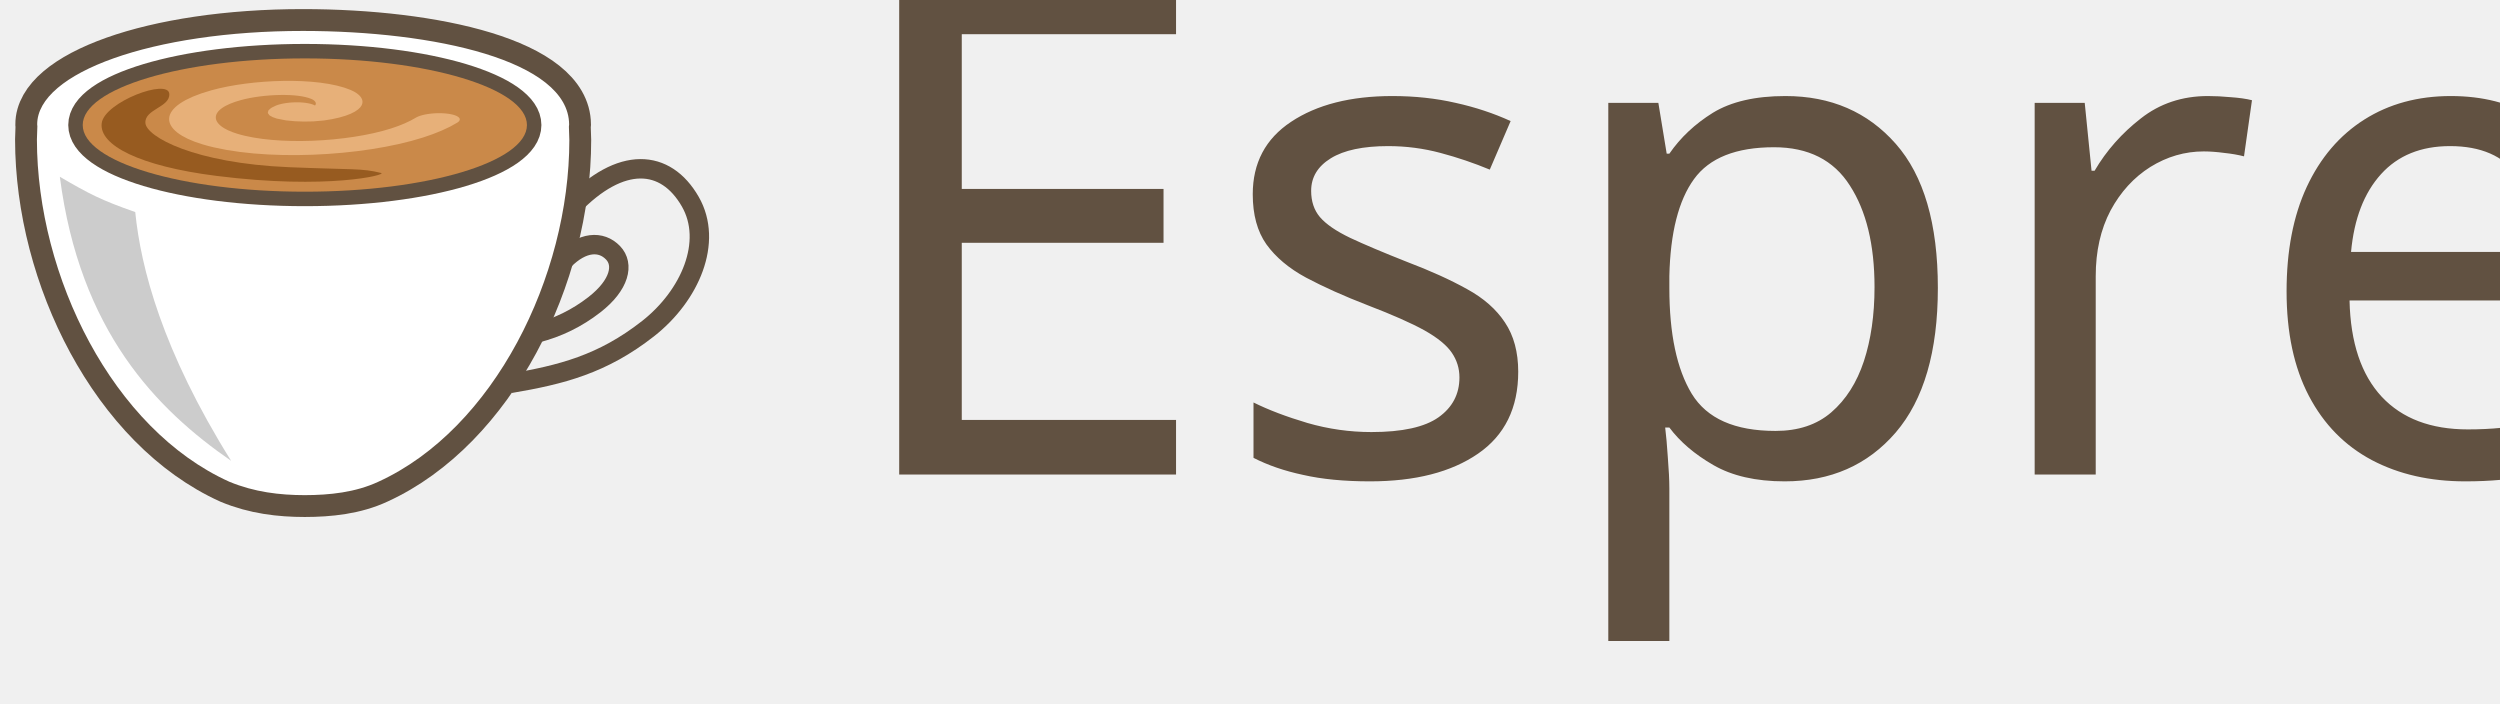
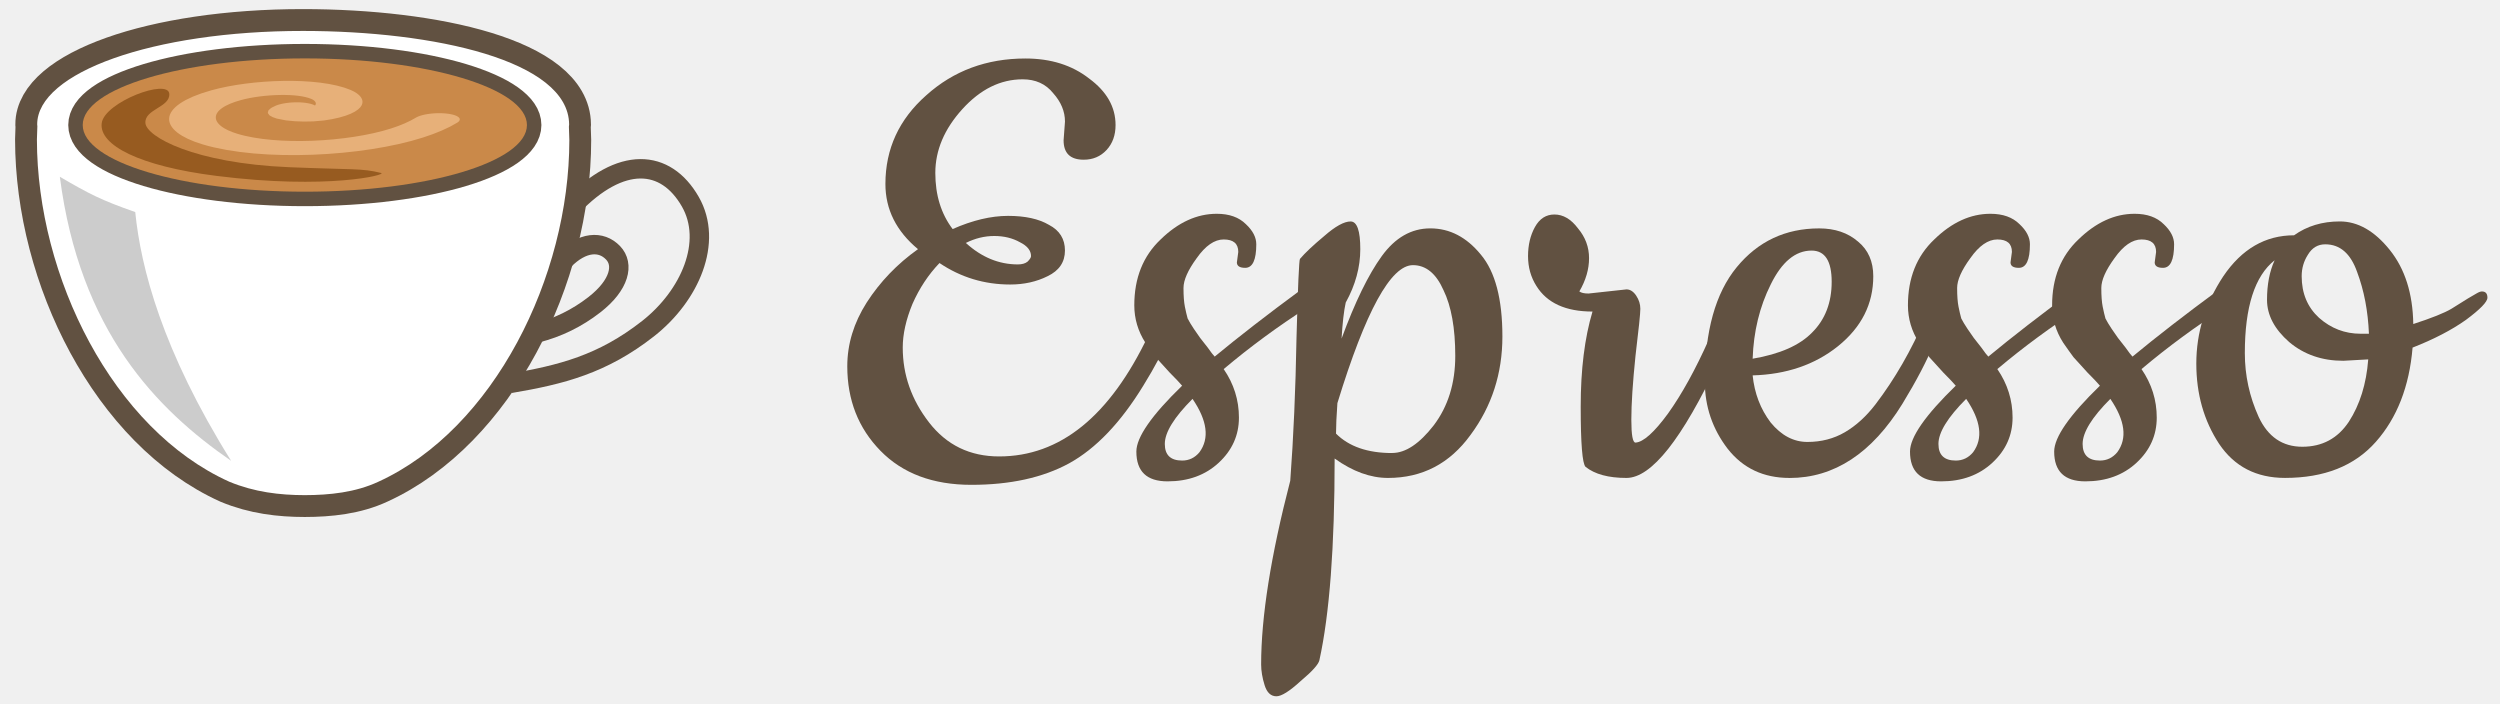
<svg xmlns="http://www.w3.org/2000/svg" width="103mm" height="29mm" viewBox="0 0 103 29" version="1.1" id="svg5">
  <defs id="defs2" />
  <g id="layer1">
-     <text xml:space="preserve" style="font-style:normal;font-weight:normal;font-size:28.56px;line-height:1.25;font-family:sans-serif;letter-spacing:0px;word-spacing:0px;fill:#615141;fill-opacity:1;stroke:none;stroke-width:0.714" x="34.281" y="19.548" id="text236">
-       <tspan id="tspan234" style="font-style:normal;font-variant:normal;font-weight:normal;font-stretch:normal;font-family:Cookie;-inkscape-font-specification:Cookie;fill:#615141;fill-opacity:1;stroke-width:0.714" x="34.281" y="19.548">Espresso</tspan>
-     </text>
+     <g aria-label="Espresso" id="text236" style="font-size:28.56px;line-height:1.25;letter-spacing:0px;word-spacing:0px;fill:#615141;stroke-width:0.714">
+       <path d="m 42.478,10.551 q 0,-0.343 -0.457,-0.571 -0.457,-0.257 -1.057,-0.257 -0.6,0 -1.171,0.286 0.971,0.885 2.142,0.885 0.257,0 0.4,-0.114 0.143,-0.143 0.143,-0.228 z m 1.342,-4.77 0.057,-0.771 q 0,-0.628 -0.486,-1.171 -0.457,-0.571 -1.257,-0.571 -1.371,0 -2.485,1.228 -1.114,1.228 -1.114,2.628 0,1.371 0.714,2.313 1.228,-0.543 2.285,-0.543 1.057,0 1.685,0.371 0.657,0.343 0.657,1.057 0,0.714 -0.714,1.057 -0.685,0.343 -1.542,0.343 -1.599,0 -2.913,-0.885 -0.685,0.714 -1.114,1.685 -0.4,0.971 -0.4,1.799 0,1.685 1.085,3.085 1.085,1.399 2.885,1.399 3.77,0 6.14,-4.97 0.8,-1.628 1,-1.628 0.228,0 0.228,0.228 0,1.142 -1.428,3.456 -1.399,2.285 -3.056,3.199 -1.628,0.885 -4.027,0.885 -2.371,0 -3.741,-1.399 -1.371,-1.399 -1.371,-3.484 0,-1.371 0.8,-2.628 0.828,-1.285 2.113,-2.199 -1.342,-1.114 -1.342,-2.685 0,-2.171 1.685,-3.656 1.685,-1.514 4.084,-1.514 1.571,0 2.628,0.828 1.085,0.8 1.085,1.914 0,0.628 -0.371,1.028 -0.371,0.4 -0.942,0.4 -0.828,0 -0.828,-0.8 z" style="font-family:Cookie;-inkscape-font-specification:Cookie" id="path299" />
+       <path d="m 50.96,10.808 0.057,-0.428 q 0,-0.514 -0.6,-0.514 -0.571,0 -1.114,0.771 -0.543,0.743 -0.543,1.228 0,0.486 0.057,0.771 0.057,0.286 0.114,0.486 0.086,0.171 0.257,0.428 0.171,0.257 0.257,0.371 l 0.314,0.4 q 0.2,0.286 0.286,0.371 1.485,-1.228 3.541,-2.742 0.114,-0.086 0.257,-0.086 0.286,0 0.286,0.314 0,0.314 -0.257,0.486 -1.828,1.171 -3.456,2.542 0.628,0.914 0.628,1.999 0,1.085 -0.828,1.856 -0.828,0.771 -2.113,0.771 -1.285,0 -1.285,-1.228 0,-0.885 1.885,-2.713 -0.143,-0.171 -0.514,-0.543 -0.371,-0.4 -0.571,-0.628 -0.171,-0.228 -0.428,-0.6 -0.457,-0.714 -0.457,-1.542 0,-1.685 1.085,-2.713 1.085,-1.057 2.313,-1.057 0.771,0 1.2,0.428 0.428,0.4 0.428,0.828 0,0.971 -0.457,0.971 -0.343,0 -0.343,-0.228 z m -1.828,5.626 q -1.142,1.142 -1.142,1.856 0,0.685 0.714,0.685 0.428,0 0.714,-0.343 0.628,-0.857 -0.286,-2.199 z" style="font-family:Cookie;-inkscape-font-specification:Cookie" id="path301" />
+       <path d="m 53.559,10.666 q 0.314,-0.371 1,-0.942 0.685,-0.6 1.085,-0.6 0.4,0 0.4,1.142 0,1.114 -0.6,2.199 -0.114,0.514 -0.171,1.485 0.828,-2.256 1.657,-3.399 0.828,-1.142 1.999,-1.142 1.2,0 2.085,1.085 0.885,1.057 0.885,3.37 0,2.285 -1.314,4.056 -1.285,1.771 -3.399,1.771 -1.085,0 -2.199,-0.8 0,5.455 -0.628,8.311 -0.057,0.257 -0.771,0.857 -0.685,0.628 -1,0.628 -0.343,0 -0.486,-0.457 -0.143,-0.457 -0.143,-0.857 0,-2.942 1.2,-7.569 0.2,-2.685 0.257,-5.883 0.086,-3.199 0.143,-3.256 z m 3.799,7.997 q 0.828,0 1.714,-1.142 0.885,-1.171 0.885,-2.856 0,-1.714 -0.486,-2.713 -0.457,-1.028 -1.257,-1.028 -1.371,0 -3.113,5.684 -0.057,0.8 -0.057,1.257 0.8,0.8 2.313,0.8 z" style="font-family:Cookie;-inkscape-font-specification:Cookie" id="path303" />
+       <path d="m 65.44,12.094 1.571,-0.171 q 0.228,0 0.4,0.257 0.171,0.257 0.171,0.543 0,0.286 -0.2,1.942 -0.171,1.657 -0.171,2.628 0,0.942 0.171,0.942 0.486,-0.029 1.342,-1.2 0.857,-1.2 1.685,-3.056 0.857,-1.856 1.028,-1.856 0.2,0 0.2,0.228 0,0.8 -0.828,2.542 -2.256,4.798 -3.799,4.798 -1.114,0 -1.685,-0.457 -0.2,-0.2 -0.2,-2.485 0,-2.285 0.486,-3.913 -1.657,0 -2.313,-1.057 -0.343,-0.543 -0.343,-1.228 0,-0.685 0.286,-1.2 0.286,-0.514 0.8,-0.514 0.543,0 0.971,0.571 0.457,0.543 0.457,1.228 0,0.685 -0.4,1.371 0.114,0.086 0.371,0.086 z" style="font-family:Cookie;-inkscape-font-specification:Cookie" id="path305" />
+       <path d="m 73.723,19.691 q -1.599,0 -2.542,-1.2 -0.942,-1.228 -0.942,-2.77 0,-3.113 1.314,-4.712 1.314,-1.599 3.399,-1.599 0.971,0 1.599,0.543 0.628,0.514 0.628,1.428 0,1.714 -1.457,2.885 -1.428,1.142 -3.513,1.2 0.114,1.114 0.743,1.942 0.657,0.8 1.514,0.8 0.857,0 1.542,-0.4 0.685,-0.4 1.257,-1.142 1.2,-1.571 2.056,-3.57 0.228,-0.514 0.343,-0.743 0.143,-0.228 0.286,-0.228 0.171,0 0.171,0.228 0,1.428 -1.742,4.284 -1.885,3.056 -4.655,3.056 z m -1.514,-4.912 q 1.685,-0.286 2.456,-1.085 0.8,-0.8 0.8,-2.085 0,-1.285 -0.828,-1.285 -1,0 -1.685,1.399 -0.685,1.371 -0.743,3.056 z" style="font-family:Cookie;-inkscape-font-specification:Cookie" id="path307" />
+       <path d="m 82.834,10.808 0.057,-0.428 q 0,-0.514 -0.6,-0.514 -0.571,0 -1.114,0.771 -0.543,0.743 -0.543,1.228 0,0.486 0.057,0.771 0.057,0.286 0.114,0.486 0.086,0.171 0.257,0.428 0.171,0.257 0.257,0.371 l 0.314,0.4 q 0.2,0.286 0.286,0.371 1.485,-1.228 3.541,-2.742 0.114,-0.086 0.257,-0.086 0.286,0 0.286,0.314 0,0.314 -0.257,0.486 -1.828,1.171 -3.456,2.542 0.628,0.914 0.628,1.999 0,1.085 -0.828,1.856 -0.828,0.771 -2.113,0.771 -1.285,0 -1.285,-1.228 0,-0.885 1.885,-2.713 -0.143,-0.171 -0.514,-0.543 -0.371,-0.4 -0.571,-0.628 -0.171,-0.228 -0.428,-0.6 -0.457,-0.714 -0.457,-1.542 0,-1.685 1.085,-2.713 1.085,-1.057 2.313,-1.057 0.771,0 1.2,0.428 0.428,0.4 0.428,0.828 0,0.971 -0.457,0.971 -0.343,0 -0.343,-0.228 z m -1.828,5.626 q -1.142,1.142 -1.142,1.856 0,0.685 0.714,0.685 0.428,0 0.714,-0.343 0.628,-0.857 -0.286,-2.199 z" style="font-family:Cookie;-inkscape-font-specification:Cookie" id="path309" />
+       <path d="m 88.774,10.808 0.057,-0.428 q 0,-0.514 -0.6,-0.514 -0.571,0 -1.114,0.771 -0.543,0.743 -0.543,1.228 0,0.486 0.057,0.771 0.057,0.286 0.114,0.486 0.086,0.171 0.257,0.428 0.171,0.257 0.257,0.371 l 0.314,0.4 q 0.2,0.286 0.286,0.371 1.485,-1.228 3.541,-2.742 0.114,-0.086 0.257,-0.086 0.286,0 0.286,0.314 0,0.314 -0.257,0.486 -1.828,1.171 -3.456,2.542 0.628,0.914 0.628,1.999 0,1.085 -0.828,1.856 -0.828,0.771 -2.113,0.771 -1.285,0 -1.285,-1.228 0,-0.885 1.885,-2.713 -0.143,-0.171 -0.514,-0.543 -0.371,-0.4 -0.571,-0.628 -0.171,-0.228 -0.428,-0.6 -0.457,-0.714 -0.457,-1.542 0,-1.685 1.085,-2.713 1.085,-1.057 2.313,-1.057 0.771,0 1.2,0.428 0.428,0.4 0.428,0.828 0,0.971 -0.457,0.971 -0.343,0 -0.343,-0.228 z m -1.828,5.626 q -1.142,1.142 -1.142,1.856 0,0.685 0.714,0.685 0.428,0 0.714,-0.343 0.628,-0.857 -0.286,-2.199 z" style="font-family:Cookie;-inkscape-font-specification:Cookie" id="path311" />
+       <path d="m 99.427,13.35 q 1.142,-0.371 1.571,-0.628 0.457,-0.286 0.685,-0.428 l 0.343,-0.2 q 0.143,-0.086 0.228,-0.086 0.228,0 0.228,0.257 0,0.257 -0.885,0.914 -0.885,0.628 -2.199,1.142 -0.2,2.399 -1.514,3.884 -1.314,1.485 -3.741,1.485 -1.771,0 -2.713,-1.399 -0.942,-1.428 -0.942,-3.313 0,-1.914 1.114,-3.599 1.142,-1.685 2.913,-1.685 0.8,-0.571 1.885,-0.571 1.114,0 2.056,1.171 0.942,1.171 0.971,3.056 z m -1.856,1.457 -1.028,0.057 q -1.314,0 -2.228,-0.771 -0.914,-0.8 -0.914,-1.742 0,-0.942 0.314,-1.628 -1.228,0.971 -1.228,3.827 0,1.371 0.571,2.628 0.571,1.228 1.799,1.228 1.228,0 1.914,-1.028 0.685,-1.057 0.8,-2.57 z m -1.771,-4.741 q -0.457,0 -0.714,0.428 -0.257,0.4 -0.257,0.885 0,1.057 0.714,1.714 0.743,0.657 1.714,0.657 h 0.343 q -0.057,-1.399 -0.486,-2.542 -0.4,-1.142 -1.314,-1.142 z" style="font-family:Cookie;-inkscape-font-specification:Cookie" id="path313" />
+     </g>
    <path id="path1326" style="fill:#ffffff;fill-opacity:1;stroke:#615141;stroke-width:1.8;stroke-linecap:round;stroke-dasharray:none;stroke-opacity:1;paint-order:stroke fill markers" d="M 12.49,1.275 C 6.285,1.272 1.532,2.999 1.532,5.125 c 0.002,0.026 0.004,0.052 0.007,0.079 -0.009,0.181 -0.015,0.363 -0.018,0.544 0.003,5.651 3.13,11.936 7.926,14.099 1.039,0.43 2.077,0.551 3.107,0.553 1.028,-0.002 2.09,-0.113 3.034,-0.552 4.765,-2.178 7.867,-8.447 7.869,-14.074 -0.003,-0.184 -0.009,-0.368 -0.018,-0.551 0.004,-0.032 0.007,-0.065 0.009,-0.097 C 23.427,2.485 17.869,1.278 12.49,1.275 Z" />
    <ellipse style="fill:#ca8949;fill-opacity:1;stroke:#615141;stroke-width:1.192;stroke-linecap:round;stroke-dasharray:none;stroke-opacity:1;paint-order:stroke fill markers" id="path1951" cx="12.559" cy="5.152" rx="9.151" ry="2.746" />
    <path id="path234-5-9" style="fill:#975b20;fill-opacity:1;stroke:none;stroke-width:0.288;stroke-linecap:round;stroke-dasharray:none;stroke-opacity:1" d="m 6.976,3.873 c -0.032,-0.664 -2.678,0.336 -2.786,1.204 -0.112,0.905 1.556,1.769 4.724,2.169 4.59,0.581 7.066,-0.05 6.787,-0.12 -0.802,-0.201 -1.14,-0.128 -3.785,-0.237 -3.924,-0.162 -5.893,-1.261 -5.926,-1.824 -0.033,-0.568 1.013,-0.643 0.986,-1.192 z" />
    <path style="fill:none;fill-rule:evenodd;stroke:#e7b079;stroke-width:1.41;stroke-linecap:round;stroke-dasharray:none;stroke-opacity:1;paint-order:stroke fill markers" id="path8992" d="m 85.845,110.258 c 0.343,0.405 -0.376,0.662 -0.673,0.57 -0.803,-0.249 -0.849,-1.308 -0.468,-1.916 0.681,-1.087 2.216,-1.095 3.159,-0.366 1.383,1.07 1.35,3.138 0.264,4.402 -1.447,1.685 -4.063,1.608 -5.645,0.162 -0.365,-0.334 -0.673,-0.73 -0.909,-1.165" transform="matrix(-1.363794,0.05626627,0.02387526,0.4079088,126.5573,-45.30006)" />
    <path style="fill:none;stroke:#615141;stroke-width:0.8;stroke-linecap:butt;stroke-linejoin:miter;stroke-dasharray:none;stroke-opacity:1" d="m 23.573,8.502 c 2.002,-2.093 3.849,-1.969 4.868,-0.192 0.946,1.65 -0.004,3.868 -1.741,5.23 -1.873,1.469 -3.57,1.9 -5.687,2.258" id="path3089" />
    <path style="fill:none;fill-opacity:1;stroke:#615141;stroke-width:0.8;stroke-linecap:butt;stroke-linejoin:miter;stroke-dasharray:none;stroke-opacity:1" d="m 23.239,10.718 c 0.752,-0.764 1.526,-0.816 2.019,-0.302 0.458,0.477 0.281,1.32 -0.765,2.135 -0.721,0.561 -1.518,0.951 -2.386,1.17" id="path3089-3" />
    <path id="path1934-5" style="fill:#cccccc;fill-opacity:1;stroke:none;stroke-width:0.983;stroke-linecap:round;stroke-dasharray:none;stroke-opacity:1" d="m 2.465,7.283 c 0.823,6.361 3.983,9.579 7.058,11.704 -2.848,-4.555 -3.721,-7.959 -3.951,-10.25 -1.423,-0.499 -1.892,-0.746 -3.107,-1.454 z" />
  </g>
</svg>
